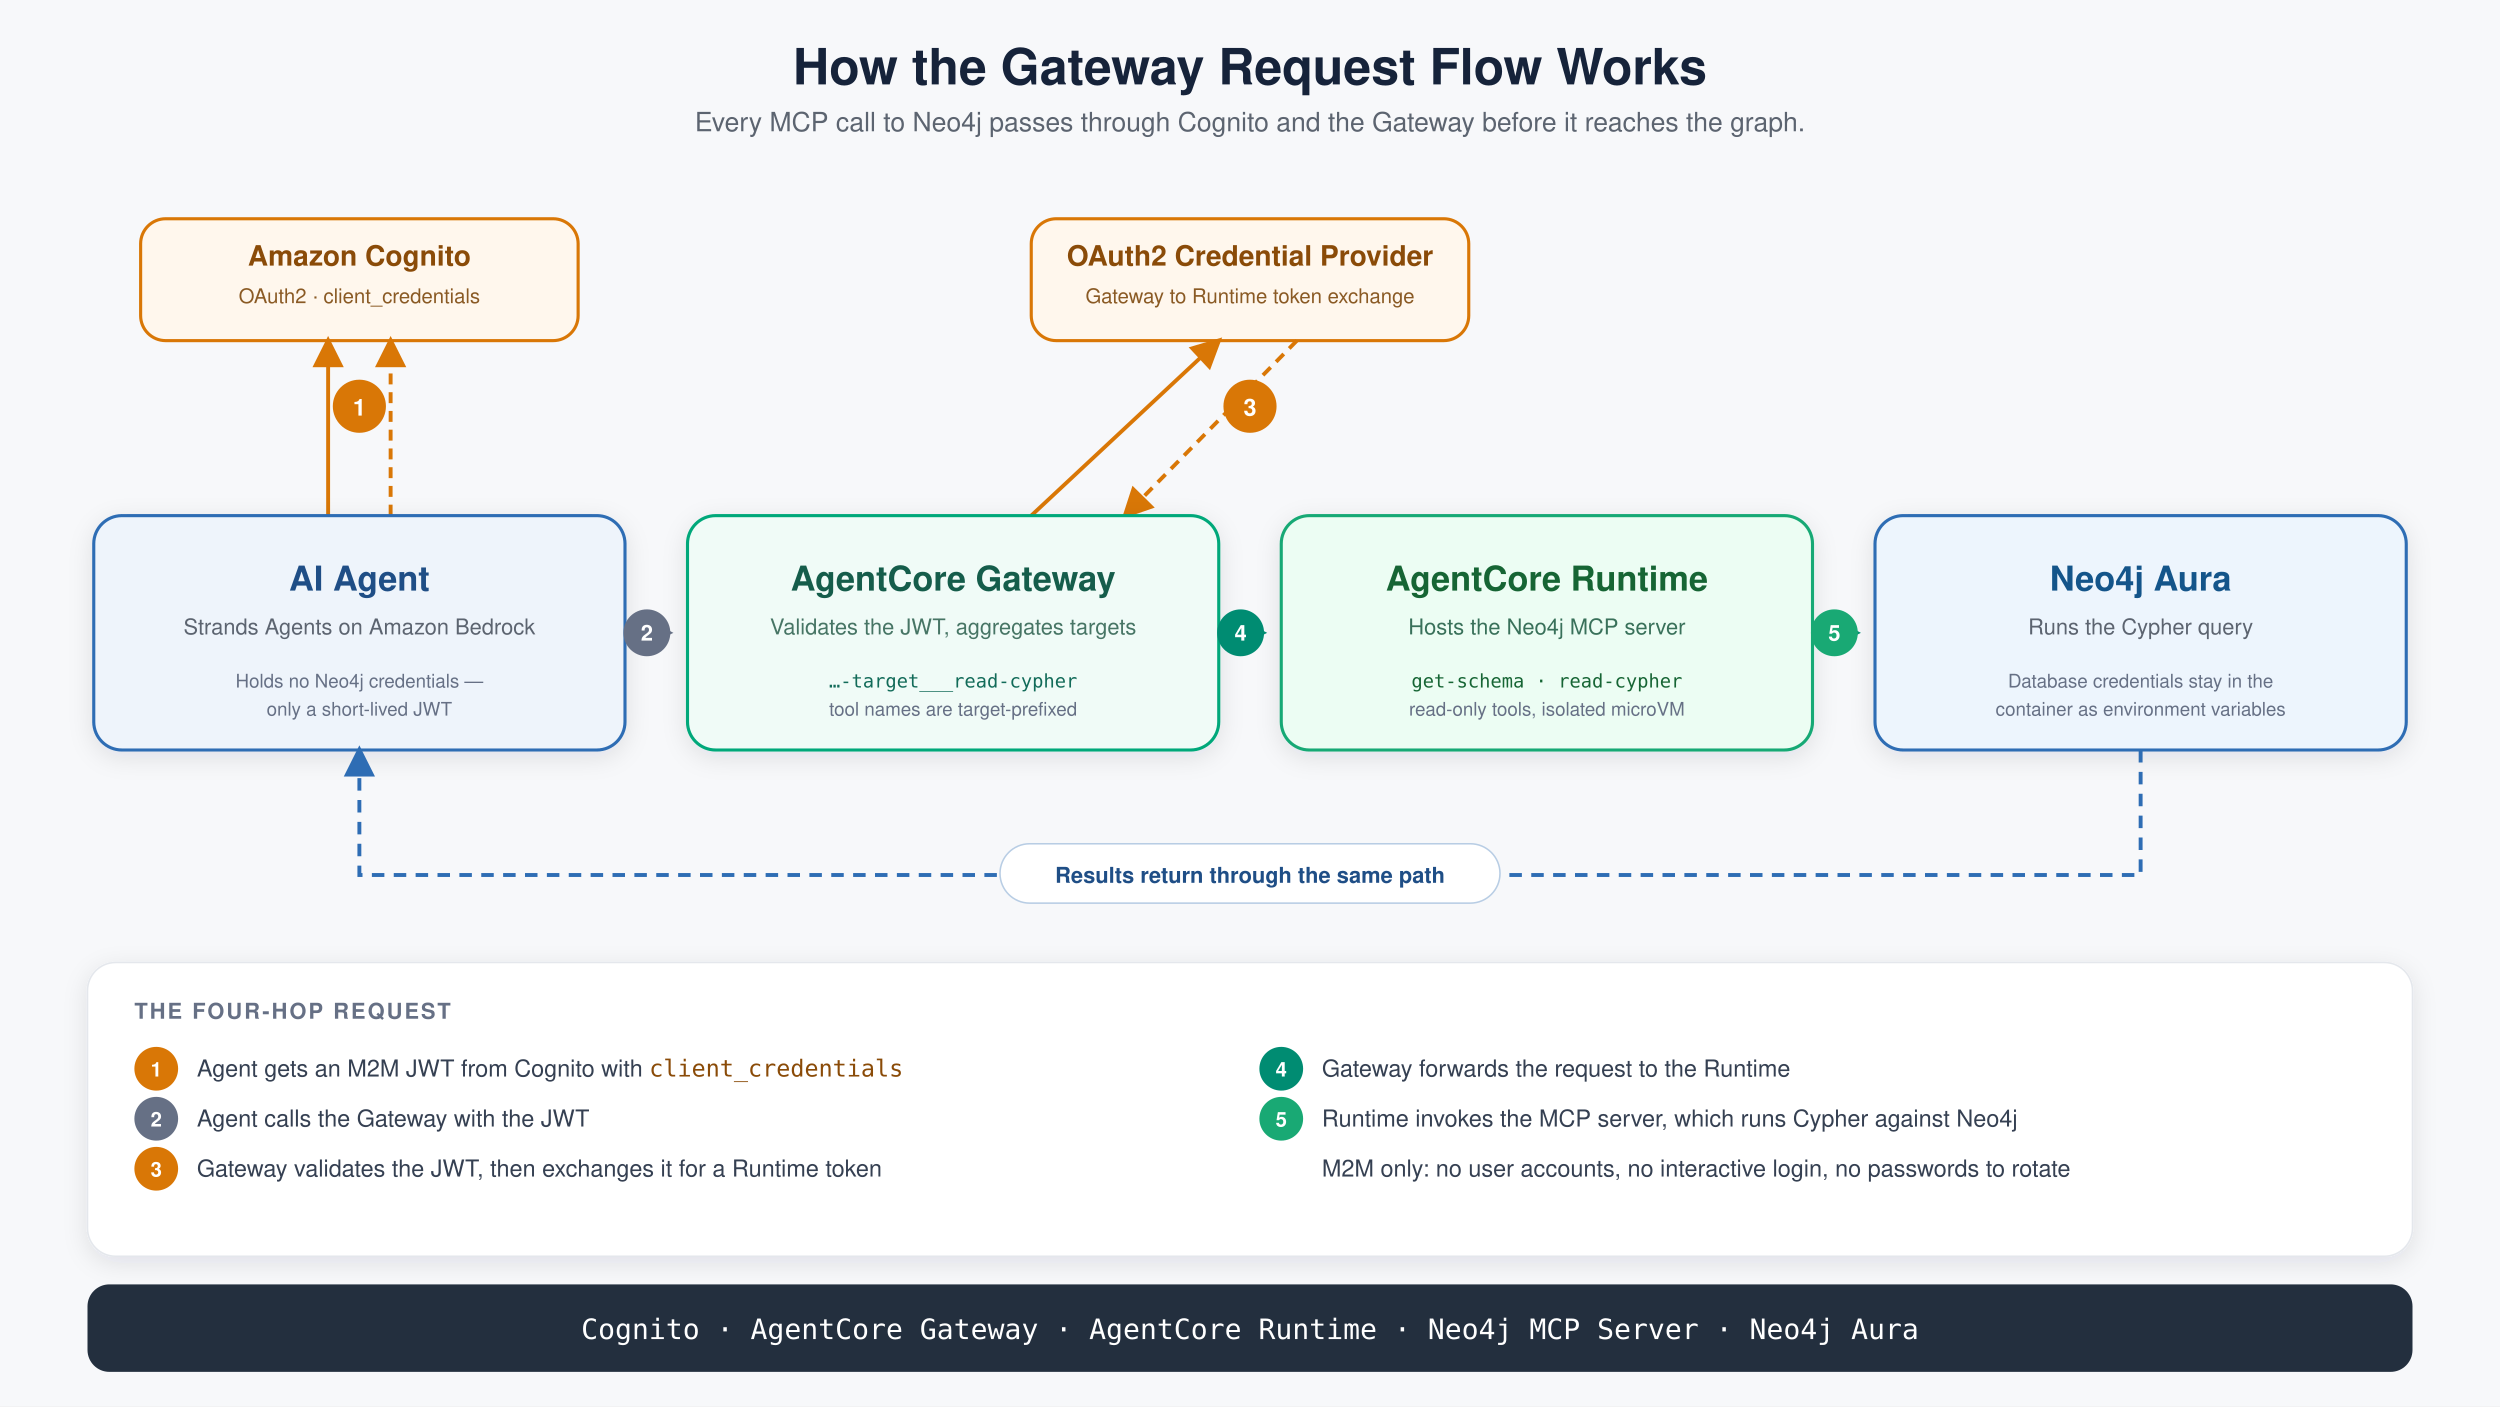
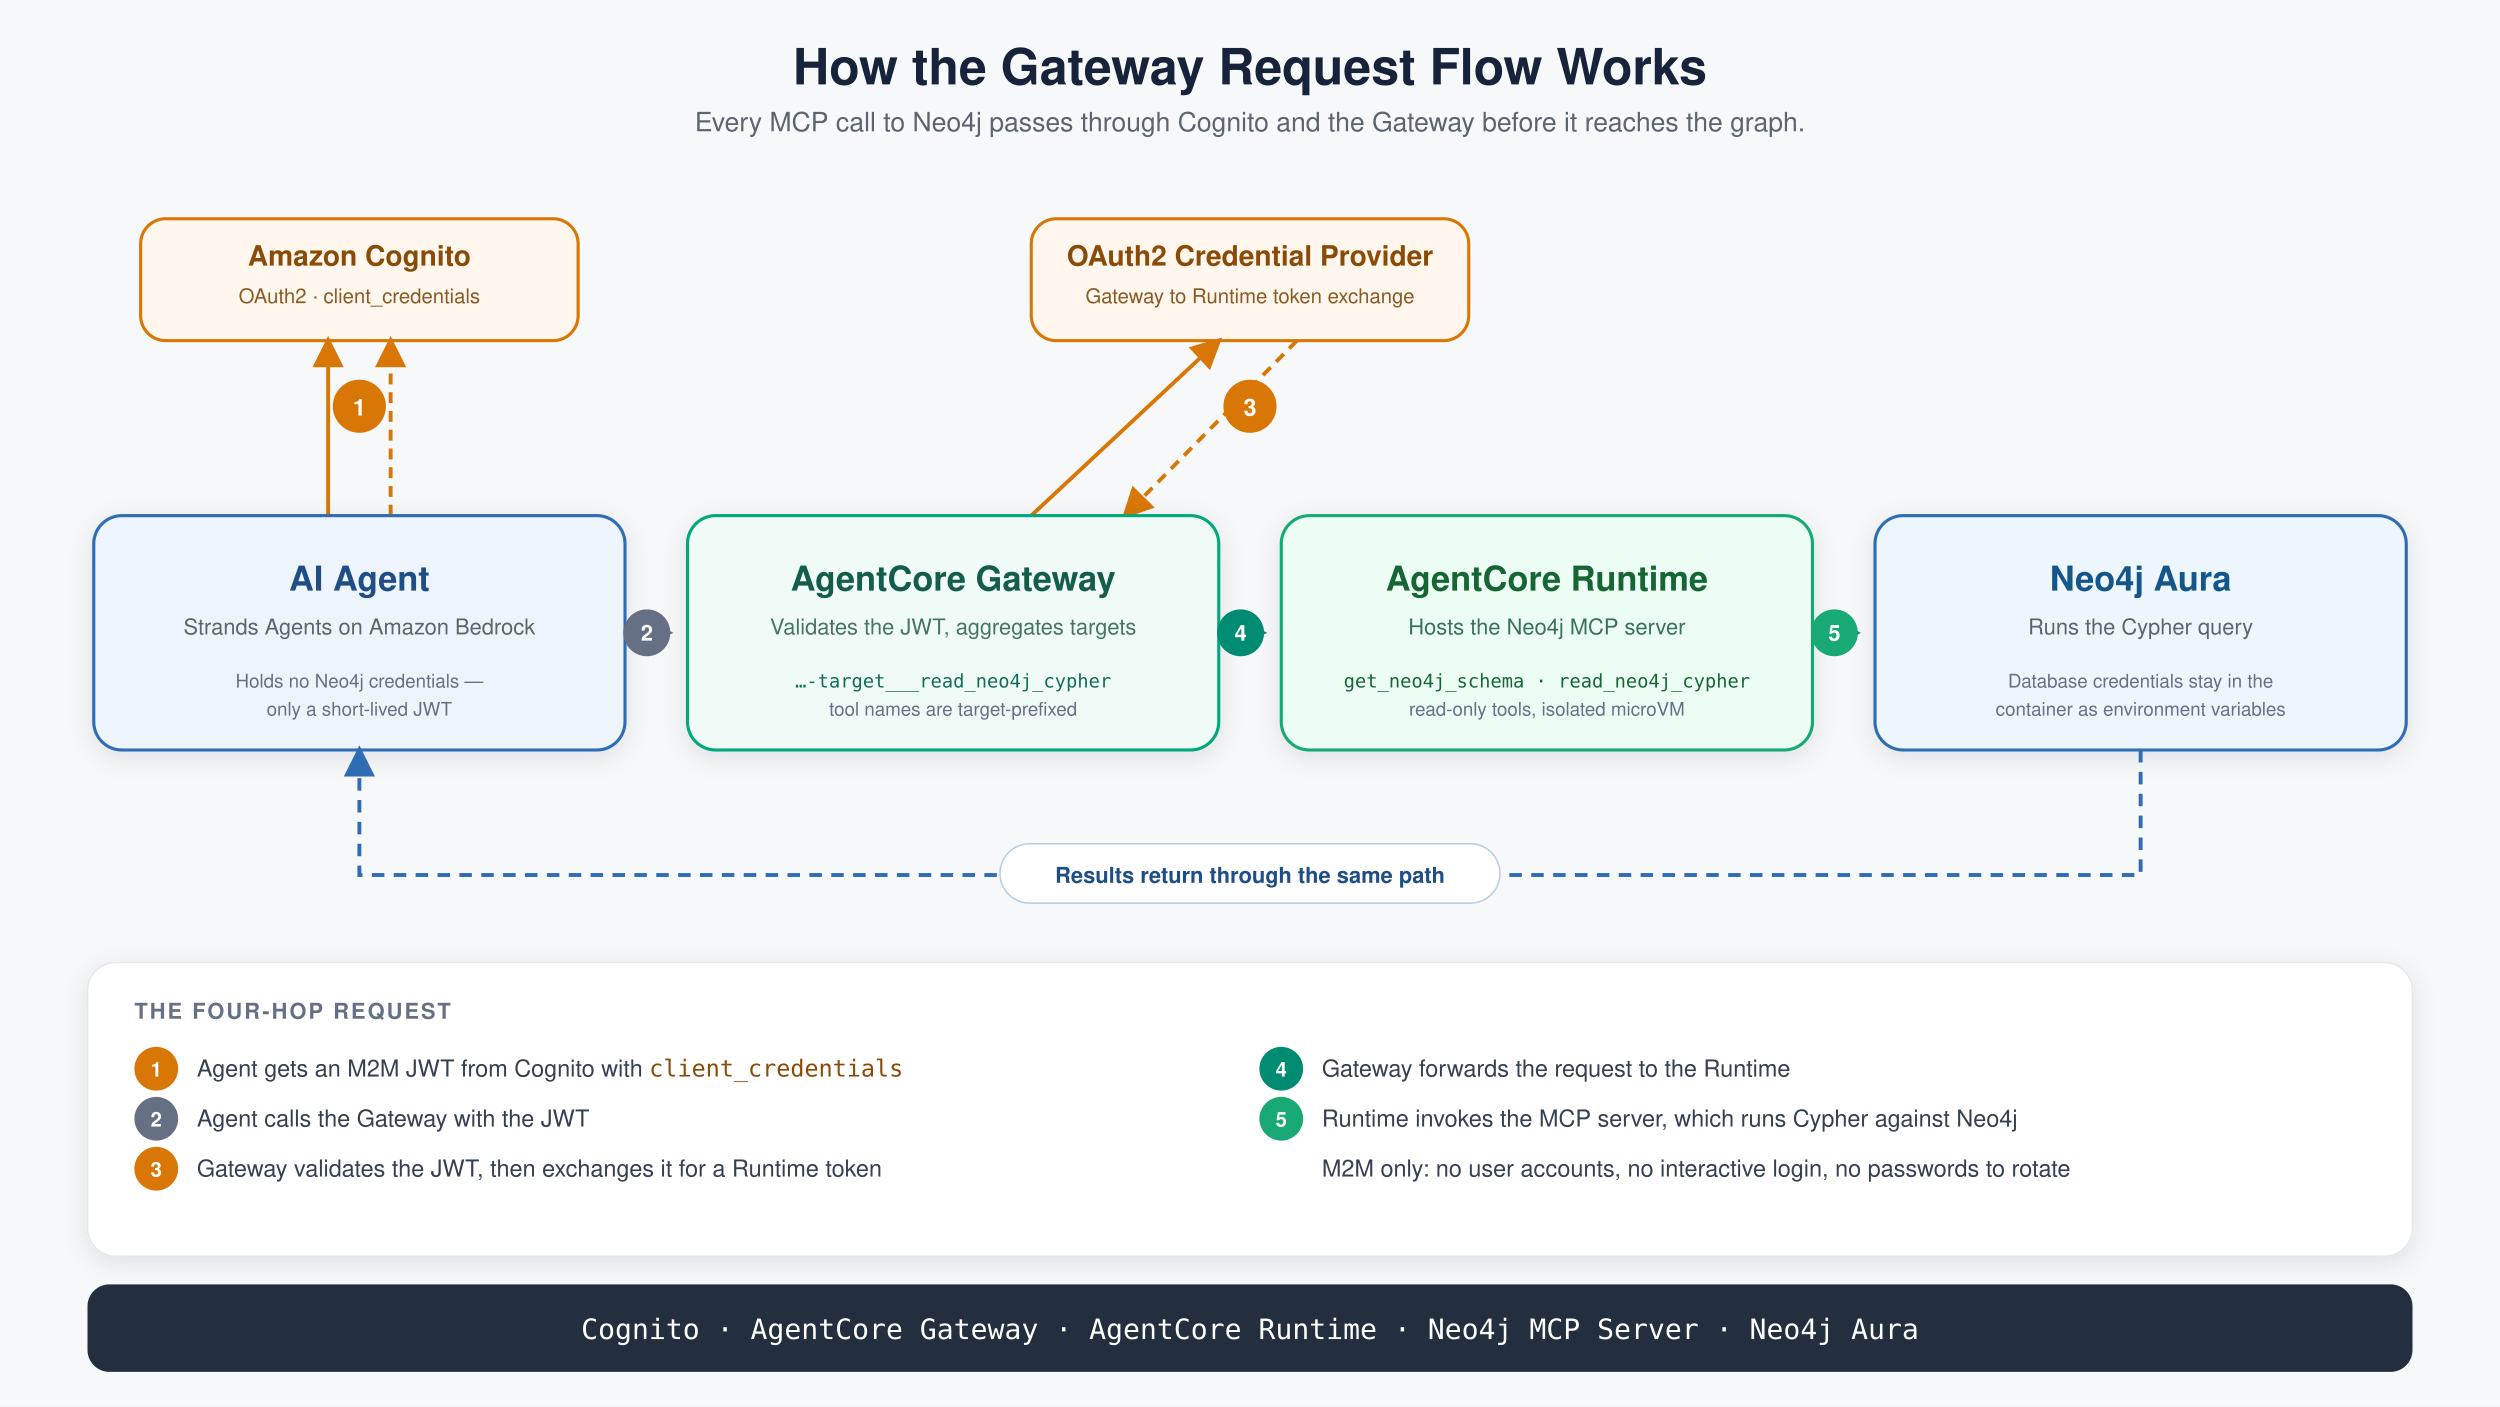
<svg xmlns="http://www.w3.org/2000/svg" width="1600" height="900" viewBox="0 0 1600 900" font-family="'Helvetica Neue', Helvetica, Arial, sans-serif">
  <defs>
    <filter id="shadow" x="-15%" y="-15%" width="130%" height="140%">
      <feDropShadow dx="0" dy="4" stdDeviation="8" flood-color="#101828" flood-opacity="0.10" />
    </filter>
    <marker id="arrow-slate" viewBox="0 0 10 10" refX="8.5" refY="5" markerWidth="8" markerHeight="8" orient="auto">
      <path d="M0,0 L10,5 L0,10 Z" fill="#667085" />
    </marker>
    <marker id="arrow-orange" viewBox="0 0 10 10" refX="8.5" refY="5" markerWidth="8" markerHeight="8" orient="auto">
      <path d="M0,0 L10,5 L0,10 Z" fill="#D97706" />
    </marker>
    <marker id="arrow-teal" viewBox="0 0 10 10" refX="8.5" refY="5" markerWidth="8" markerHeight="8" orient="auto">
      <path d="M0,0 L10,5 L0,10 Z" fill="#008C72" />
    </marker>
    <marker id="arrow-blue" viewBox="0 0 10 10" refX="8.5" refY="5" markerWidth="8" markerHeight="8" orient="auto">
      <path d="M0,0 L10,5 L0,10 Z" fill="#2E6DB4" />
    </marker>
  </defs>
  <rect width="1600" height="900" fill="#F7F8FA" />
  <text x="800" y="54" text-anchor="middle" font-size="32" font-weight="700" fill="#16233A">How the Gateway Request Flow Works</text>
  <text x="800" y="84" text-anchor="middle" font-size="17" fill="#5C6470">Every MCP call to Neo4j passes through Cognito and the Gateway before it reaches the graph.</text>
  <rect x="90" y="140" width="280" height="78" rx="16" fill="#FFF7ED" stroke="#D97706" stroke-width="2" />
  <text x="230" y="170" text-anchor="middle" font-size="18" font-weight="700" fill="#8A4B08">Amazon Cognito</text>
  <text x="230" y="194" text-anchor="middle" font-size="13" fill="#8A5A24">OAuth2 · client_credentials</text>
  <rect x="660" y="140" width="280" height="78" rx="16" fill="#FFF7ED" stroke="#D97706" stroke-width="2" />
  <text x="800" y="170" text-anchor="middle" font-size="18" font-weight="700" fill="#8A4B08">OAuth2 Credential Provider</text>
  <text x="800" y="194" text-anchor="middle" font-size="13" fill="#8A5A24">Gateway to Runtime token exchange</text>
  <path d="M210,330 V218" fill="none" stroke="#D97706" stroke-width="2.5" marker-end="url(#arrow-orange)" />
  <path d="M250,218 V330" fill="none" stroke="#D97706" stroke-width="2.5" stroke-dasharray="7 5" marker-end="url(#arrow-orange)" transform="rotate(180 250 274)" />
  <circle cx="230" cy="260" r="17" fill="#D97706" />
  <text x="230" y="266" text-anchor="middle" font-size="15" font-weight="700" fill="#FFFFFF">1</text>
  <path d="M660,330 L780,218" fill="none" stroke="#D97706" stroke-width="2.5" marker-end="url(#arrow-orange)" />
  <path d="M830,218 L720,330" fill="none" stroke="#D97706" stroke-width="2.5" stroke-dasharray="7 5" marker-end="url(#arrow-orange)" />
  <circle cx="800" cy="260" r="17" fill="#D97706" />
  <text x="800" y="266" text-anchor="middle" font-size="15" font-weight="700" fill="#FFFFFF">3</text>
  <rect x="60" y="330" width="340" height="150" rx="18" fill="#EEF4FB" stroke="#2E6DB4" stroke-width="2" filter="url(#shadow)" />
  <text x="230" y="378" text-anchor="middle" font-size="22" font-weight="700" fill="#1F4E86">AI Agent</text>
  <text x="230" y="406" text-anchor="middle" font-size="14" fill="#5C6470">Strands Agents on Amazon Bedrock</text>
  <text x="230" y="440" text-anchor="middle" font-size="12" fill="#667085">Holds no Neo4j credentials —</text>
  <text x="230" y="458" text-anchor="middle" font-size="12" fill="#667085">only a short-lived JWT</text>
  <rect x="440" y="330" width="340" height="150" rx="18" fill="#F0FBF7" stroke="#00A87A" stroke-width="2" filter="url(#shadow)" />
  <text x="610" y="378" text-anchor="middle" font-size="22" font-weight="700" fill="#155D4B">AgentCore Gateway</text>
  <text x="610" y="406" text-anchor="middle" font-size="14" fill="#477565">Validates the JWT, aggregates targets</text>
-   <text x="610" y="440" text-anchor="middle" font-size="12" font-family="'SFMono-Regular', Consolas, monospace" fill="#126B59">…-target___read-cypher</text>
+   <text x="610" y="440" text-anchor="middle" font-size="12" font-family="'SFMono-Regular', Consolas, monospace" fill="#126B59">…-target___read_neo4j_cypher</text>
  <text x="610" y="458" text-anchor="middle" font-size="12" fill="#667085">tool names are target-prefixed</text>
  <rect x="820" y="330" width="340" height="150" rx="18" fill="#ECFDF3" stroke="#19A974" stroke-width="2" filter="url(#shadow)" />
  <text x="990" y="378" text-anchor="middle" font-size="22" font-weight="700" fill="#166534">AgentCore Runtime</text>
  <text x="990" y="406" text-anchor="middle" font-size="14" fill="#39715A">Hosts the Neo4j MCP server</text>
-   <text x="990" y="440" text-anchor="middle" font-size="12" font-family="'SFMono-Regular', Consolas, monospace" fill="#166534">get-schema · read-cypher</text>
+   <text x="990" y="440" text-anchor="middle" font-size="12" font-family="'SFMono-Regular', Consolas, monospace" fill="#166534">get_neo4j_schema · read_neo4j_cypher</text>
  <text x="990" y="458" text-anchor="middle" font-size="12" fill="#667085">read-only tools, isolated microVM</text>
  <rect x="1200" y="330" width="340" height="150" rx="18" fill="#EDF5FD" stroke="#2E6DB4" stroke-width="2" filter="url(#shadow)" />
  <text x="1370" y="378" text-anchor="middle" font-size="22" font-weight="700" fill="#14558A">Neo4j Aura</text>
  <text x="1370" y="406" text-anchor="middle" font-size="14" fill="#5C6470">Runs the Cypher query</text>
  <text x="1370" y="440" text-anchor="middle" font-size="12" fill="#667085">Database credentials stay in the</text>
  <text x="1370" y="458" text-anchor="middle" font-size="12" fill="#667085">container as environment variables</text>
  <line x1="400" y1="405" x2="428" y2="405" stroke="#667085" stroke-width="2.5" marker-end="url(#arrow-slate)" />
  <circle cx="414" cy="405" r="15" fill="#667085" />
  <text x="414" y="410" text-anchor="middle" font-size="14" font-weight="700" fill="#FFFFFF">2</text>
  <line x1="780" y1="405" x2="808" y2="405" stroke="#008C72" stroke-width="2.5" marker-end="url(#arrow-teal)" />
  <circle cx="794" cy="405" r="15" fill="#008C72" />
  <text x="794" y="410" text-anchor="middle" font-size="14" font-weight="700" fill="#FFFFFF">4</text>
  <line x1="1160" y1="405" x2="1188" y2="405" stroke="#19A974" stroke-width="2.5" marker-end="url(#arrow-teal)" />
  <circle cx="1174" cy="405" r="15" fill="#19A974" />
  <text x="1174" y="410" text-anchor="middle" font-size="14" font-weight="700" fill="#FFFFFF">5</text>
  <path d="M1370,480 V560 H230 V480" fill="none" stroke="#2E6DB4" stroke-width="2.5" stroke-dasharray="8 6" marker-end="url(#arrow-blue)" />
  <rect x="640" y="540" width="320" height="38" rx="19" fill="#FFFFFF" stroke="#B8CDE4" />
  <text x="800" y="565" text-anchor="middle" font-size="14" font-weight="700" fill="#1F4E86">Results return through the same path</text>
  <rect x="56" y="616" width="1488" height="188" rx="18" fill="#FFFFFF" stroke="#E4E7EC" filter="url(#shadow)" />
  <text x="86" y="652" font-size="14" font-weight="700" letter-spacing="1.3" fill="#667085">THE FOUR-HOP REQUEST</text>
  <circle cx="100" cy="684" r="14" fill="#D97706" />
  <text x="100" y="689" text-anchor="middle" font-size="13" font-weight="700" fill="#FFFFFF">1</text>
  <text x="126" y="689" font-size="15" fill="#354052">Agent gets an M2M JWT from Cognito with <tspan font-family="'SFMono-Regular', Consolas, monospace" fill="#8A4B08">client_credentials</tspan>
  </text>
  <circle cx="100" cy="716" r="14" fill="#667085" />
  <text x="100" y="721" text-anchor="middle" font-size="13" font-weight="700" fill="#FFFFFF">2</text>
  <text x="126" y="721" font-size="15" fill="#354052">Agent calls the Gateway with the JWT</text>
  <circle cx="100" cy="748" r="14" fill="#D97706" />
  <text x="100" y="753" text-anchor="middle" font-size="13" font-weight="700" fill="#FFFFFF">3</text>
  <text x="126" y="753" font-size="15" fill="#354052">Gateway validates the JWT, then exchanges it for a Runtime token</text>
  <circle cx="820" cy="684" r="14" fill="#008C72" />
  <text x="820" y="689" text-anchor="middle" font-size="13" font-weight="700" fill="#FFFFFF">4</text>
  <text x="846" y="689" font-size="15" fill="#354052">Gateway forwards the request to the Runtime</text>
  <circle cx="820" cy="716" r="14" fill="#19A974" />
  <text x="820" y="721" text-anchor="middle" font-size="13" font-weight="700" fill="#FFFFFF">5</text>
  <text x="846" y="721" font-size="15" fill="#354052">Runtime invokes the MCP server, which runs Cypher against Neo4j</text>
  <text x="846" y="753" font-size="15" fill="#354052">M2M only: no user accounts, no interactive login, no passwords to rotate</text>
  <rect x="56" y="822" width="1488" height="56" rx="14" fill="#232F3E" />
  <text x="800" y="857" text-anchor="middle" font-size="18" fill="#FFFFFF" font-family="'SFMono-Regular', Consolas, monospace">Cognito · AgentCore Gateway · AgentCore Runtime · Neo4j MCP Server · Neo4j Aura</text>
</svg>
